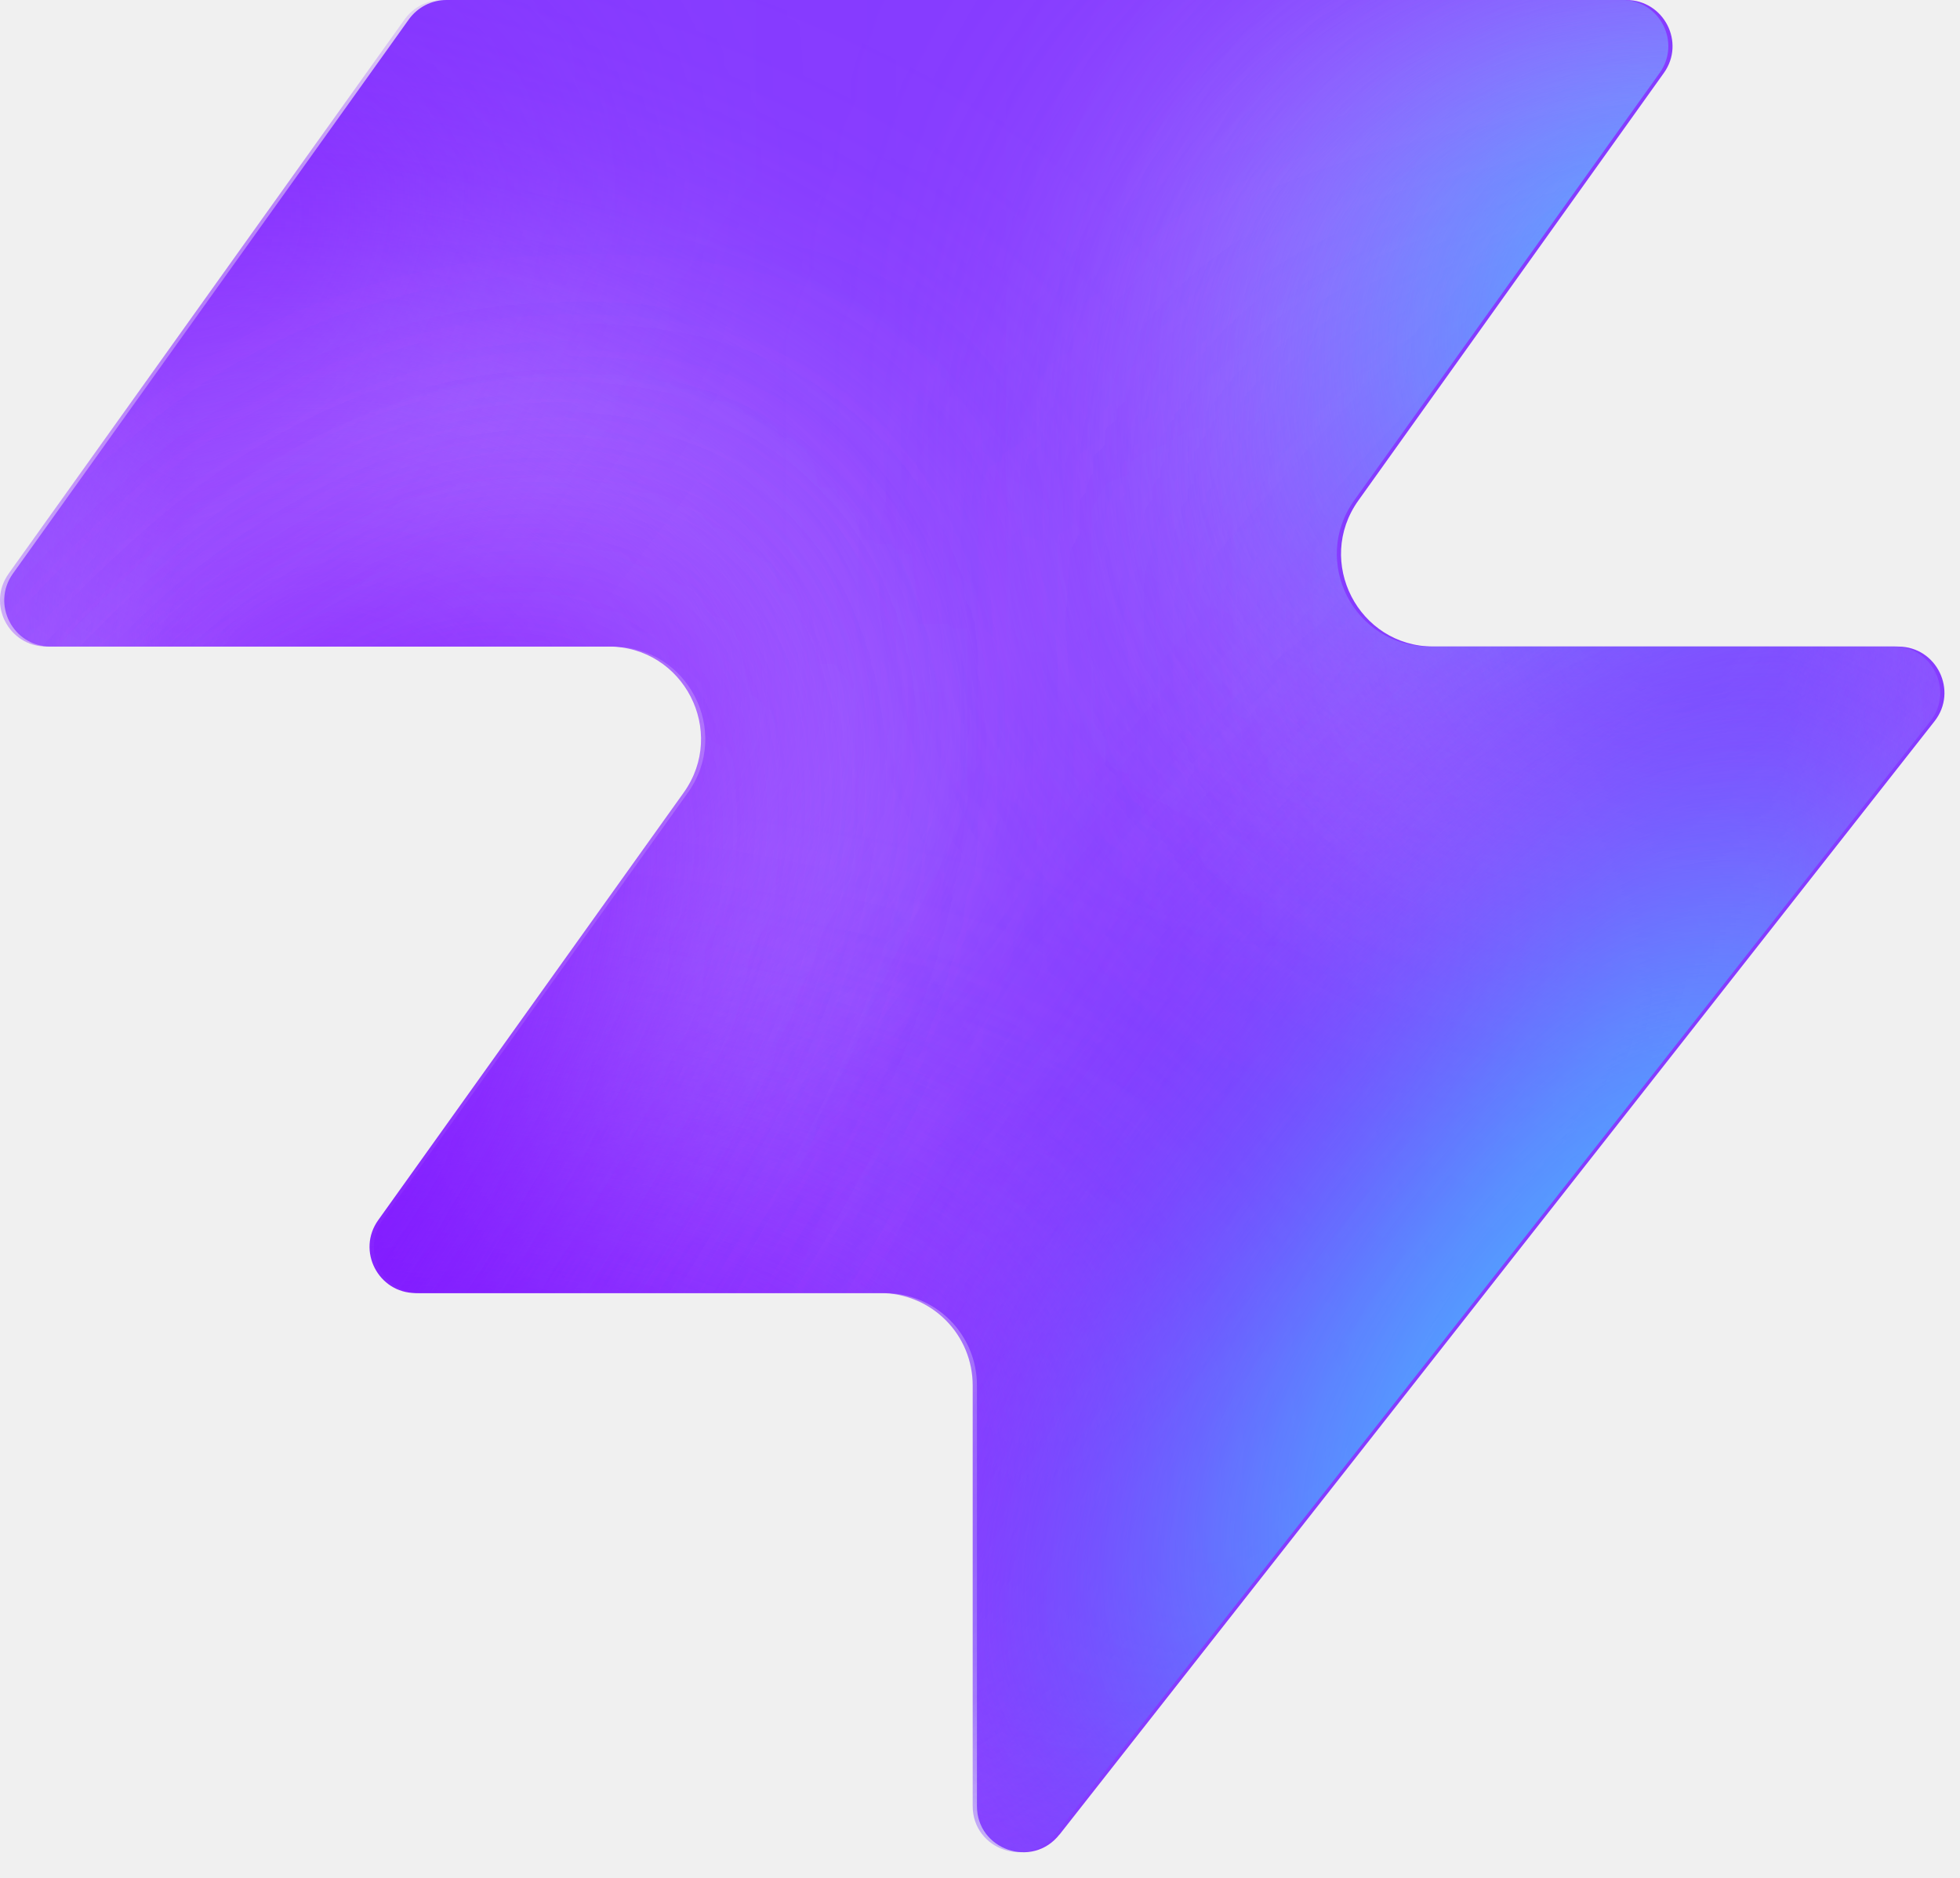
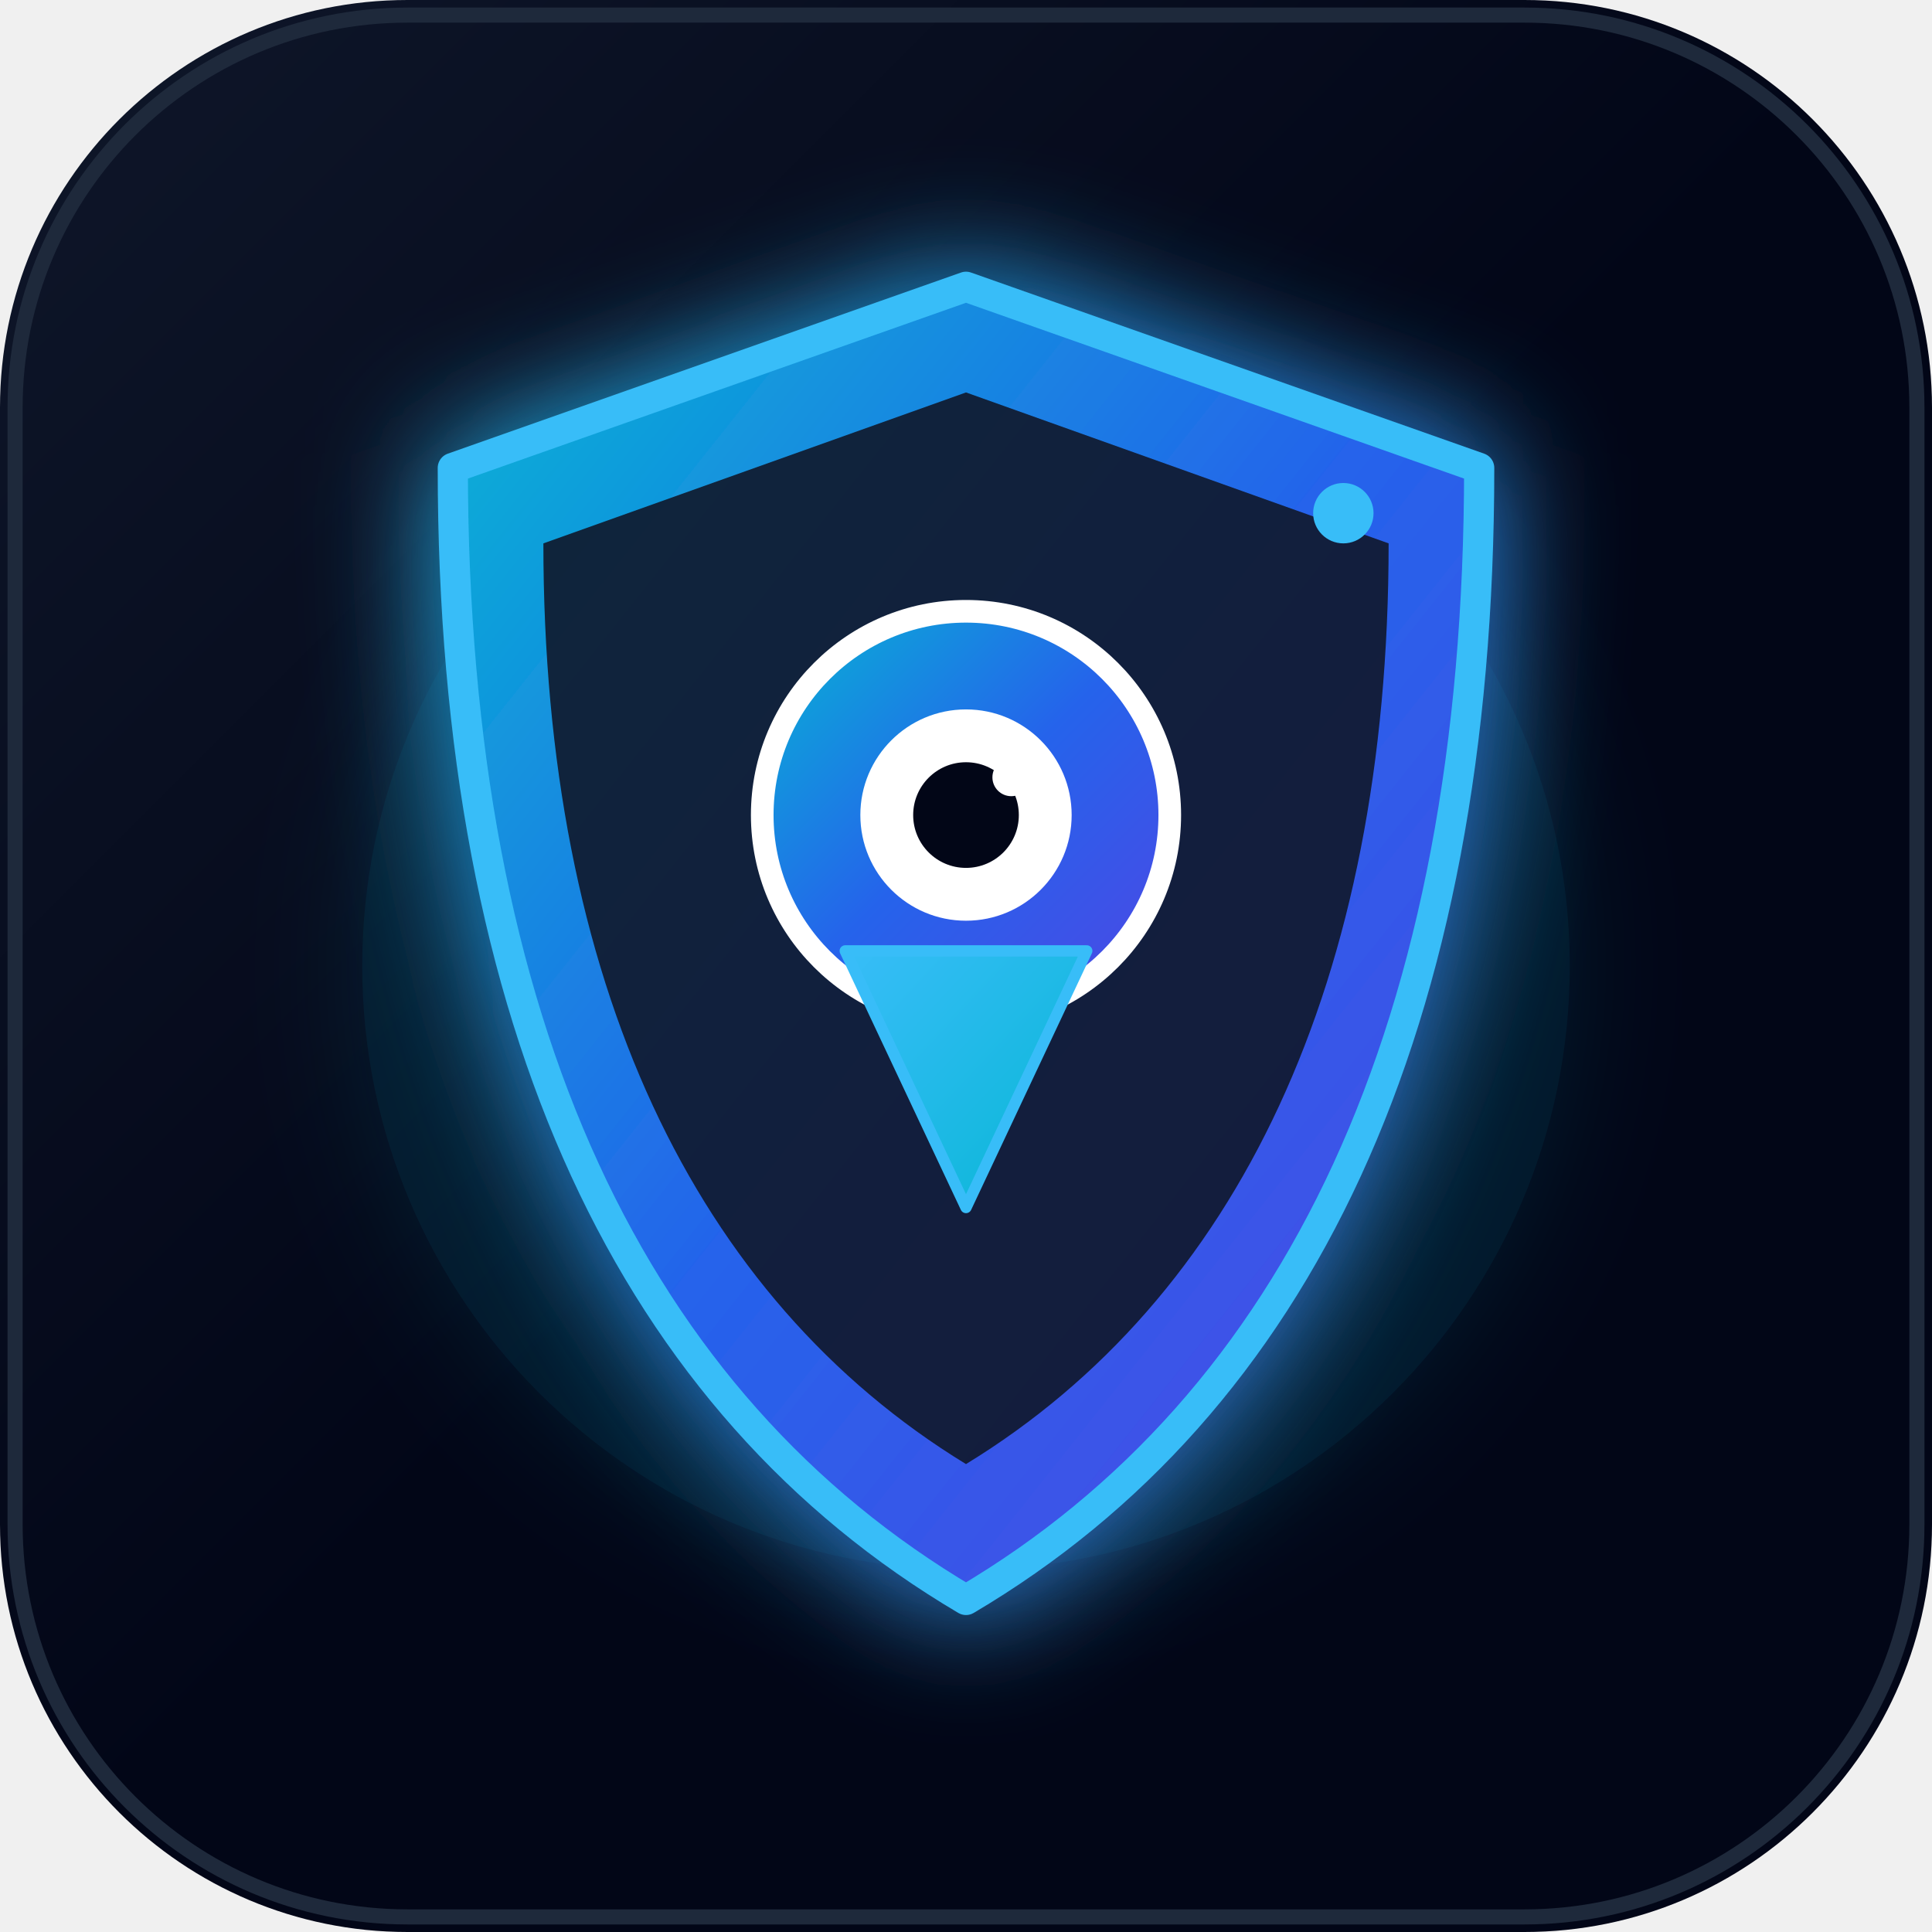
- <svg xmlns="http://www.w3.org/2000/svg" width="48" height="46" fill="none" viewBox="0 0 48 46">
-   <path fill="#863bff" d="M25.946 44.938c-.664.845-2.021.375-2.021-.698V33.937a2.26 2.26 0 0 0-2.262-2.262H10.287c-.92 0-1.456-1.04-.92-1.788l7.48-10.471c1.07-1.497 0-3.578-1.842-3.578H1.237c-.92 0-1.456-1.04-.92-1.788L10.013.474c.214-.297.556-.474.92-.474h28.894c.92 0 1.456 1.04.92 1.788l-7.48 10.471c-1.07 1.498 0 3.579 1.842 3.579h11.377c.943 0 1.473 1.088.89 1.83L25.947 44.94z" style="fill:#863bff;fill:color(display-p3 .525 .23 1);fill-opacity:1" />
-   <mask id="a" width="48" height="46" x="0" y="0" maskUnits="userSpaceOnUse" style="mask-type:alpha">
-     <path fill="#000" d="M25.842 44.938c-.664.844-2.021.375-2.021-.698V33.937a2.26 2.26 0 0 0-2.262-2.262H10.183c-.92 0-1.456-1.04-.92-1.788l7.48-10.471c1.07-1.498 0-3.579-1.842-3.579H1.133c-.92 0-1.456-1.04-.92-1.787L9.91.473c.214-.297.556-.474.92-.474h28.894c.92 0 1.456 1.04.92 1.788l-7.48 10.471c-1.07 1.498 0 3.578 1.842 3.578h11.377c.943 0 1.473 1.088.89 1.832L25.843 44.94z" style="fill:#000;fill-opacity:1" />
-   </mask>
-   <g mask="url(#a)">
-     <g filter="url(#b)">
-       <ellipse cx="5.508" cy="14.704" fill="#ede6ff" rx="5.508" ry="14.704" style="fill:#ede6ff;fill:color(display-p3 .927 .903 1);fill-opacity:1" transform="matrix(.00324 1 1 -.00324 -4.47 31.516)" />
-     </g>
-     <g filter="url(#c)">
-       <ellipse cx="10.399" cy="29.851" fill="#ede6ff" rx="10.399" ry="29.851" style="fill:#ede6ff;fill:color(display-p3 .927 .903 1);fill-opacity:1" transform="matrix(.00324 1 1 -.00324 -39.328 7.883)" />
-     </g>
-     <g filter="url(#d)">
-       <ellipse cx="5.508" cy="30.487" fill="#7e14ff" rx="5.508" ry="30.487" style="fill:#7e14ff;fill:color(display-p3 .492 .077 1);fill-opacity:1" transform="rotate(89.814 -25.913 -14.639)scale(1 -1)" />
-     </g>
-     <g filter="url(#e)">
-       <ellipse cx="5.508" cy="30.599" fill="#7e14ff" rx="5.508" ry="30.599" style="fill:#7e14ff;fill:color(display-p3 .492 .077 1);fill-opacity:1" transform="rotate(89.814 -32.644 -3.334)scale(1 -1)" />
-     </g>
-     <g filter="url(#f)">
-       <ellipse cx="5.508" cy="30.599" fill="#7e14ff" rx="5.508" ry="30.599" style="fill:#7e14ff;fill:color(display-p3 .492 .077 1);fill-opacity:1" transform="matrix(.00324 1 1 -.00324 -34.34 30.47)" />
-     </g>
-     <g filter="url(#g)">
-       <ellipse cx="14.072" cy="22.078" fill="#ede6ff" rx="14.072" ry="22.078" style="fill:#ede6ff;fill:color(display-p3 .927 .903 1);fill-opacity:1" transform="rotate(93.35 24.506 48.493)scale(-1 1)" />
-     </g>
-     <g filter="url(#h)">
-       <ellipse cx="3.47" cy="21.501" fill="#7e14ff" rx="3.47" ry="21.501" style="fill:#7e14ff;fill:color(display-p3 .492 .077 1);fill-opacity:1" transform="rotate(89.009 28.708 47.59)scale(-1 1)" />
-     </g>
-     <g filter="url(#i)">
-       <ellipse cx="3.47" cy="21.501" fill="#7e14ff" rx="3.47" ry="21.501" style="fill:#7e14ff;fill:color(display-p3 .492 .077 1);fill-opacity:1" transform="rotate(89.009 28.708 47.59)scale(-1 1)" />
-     </g>
-     <g filter="url(#j)">
-       <ellipse cx=".387" cy="8.972" fill="#7e14ff" rx="4.407" ry="29.108" style="fill:#7e14ff;fill:color(display-p3 .492 .077 1);fill-opacity:1" transform="rotate(39.51 .387 8.972)" />
-     </g>
-     <g filter="url(#k)">
-       <ellipse cx="47.523" cy="-6.092" fill="#7e14ff" rx="4.407" ry="29.108" style="fill:#7e14ff;fill:color(display-p3 .492 .077 1);fill-opacity:1" transform="rotate(37.892 47.523 -6.092)" />
-     </g>
-     <g filter="url(#l)">
-       <ellipse cx="41.412" cy="6.333" fill="#47bfff" rx="5.971" ry="9.665" style="fill:#47bfff;fill:color(display-p3 .28 .748 1);fill-opacity:1" transform="rotate(37.892 41.412 6.333)" />
-     </g>
-     <g filter="url(#m)">
-       <ellipse cx="-1.879" cy="38.332" fill="#7e14ff" rx="4.407" ry="29.108" style="fill:#7e14ff;fill:color(display-p3 .492 .077 1);fill-opacity:1" transform="rotate(37.892 -1.88 38.332)" />
-     </g>
-     <g filter="url(#n)">
-       <ellipse cx="-1.879" cy="38.332" fill="#7e14ff" rx="4.407" ry="29.108" style="fill:#7e14ff;fill:color(display-p3 .492 .077 1);fill-opacity:1" transform="rotate(37.892 -1.88 38.332)" />
-     </g>
-     <g filter="url(#o)">
-       <ellipse cx="35.651" cy="29.907" fill="#7e14ff" rx="4.407" ry="29.108" style="fill:#7e14ff;fill:color(display-p3 .492 .077 1);fill-opacity:1" transform="rotate(37.892 35.651 29.907)" />
-     </g>
-     <g filter="url(#p)">
-       <ellipse cx="38.418" cy="32.4" fill="#47bfff" rx="5.971" ry="15.297" style="fill:#47bfff;fill:color(display-p3 .28 .748 1);fill-opacity:1" transform="rotate(37.892 38.418 32.4)" />
-     </g>
-   </g>
+ <svg xmlns="http://www.w3.org/2000/svg" viewBox="0 0 512 512" width="512" height="512">
  <defs>
-     <filter id="b" width="60.045" height="41.654" x="-19.77" y="16.149" color-interpolation-filters="sRGB" filterUnits="userSpaceOnUse">
-       <feFlood flood-opacity="0" result="BackgroundImageFix" />
-       <feBlend in="SourceGraphic" in2="BackgroundImageFix" result="shape" />
-       <feGaussianBlur result="effect1_foregroundBlur_2002_17158" stdDeviation="7.659" />
-     </filter>
-     <filter id="c" width="90.34" height="51.437" x="-54.613" y="-7.533" color-interpolation-filters="sRGB" filterUnits="userSpaceOnUse">
-       <feFlood flood-opacity="0" result="BackgroundImageFix" />
-       <feBlend in="SourceGraphic" in2="BackgroundImageFix" result="shape" />
-       <feGaussianBlur result="effect1_foregroundBlur_2002_17158" stdDeviation="7.659" />
-     </filter>
-     <filter id="d" width="79.355" height="29.4" x="-49.64" y="2.03" color-interpolation-filters="sRGB" filterUnits="userSpaceOnUse">
-       <feFlood flood-opacity="0" result="BackgroundImageFix" />
-       <feBlend in="SourceGraphic" in2="BackgroundImageFix" result="shape" />
-       <feGaussianBlur result="effect1_foregroundBlur_2002_17158" stdDeviation="4.596" />
-     </filter>
-     <filter id="e" width="79.579" height="29.4" x="-45.045" y="20.029" color-interpolation-filters="sRGB" filterUnits="userSpaceOnUse">
-       <feFlood flood-opacity="0" result="BackgroundImageFix" />
-       <feBlend in="SourceGraphic" in2="BackgroundImageFix" result="shape" />
-       <feGaussianBlur result="effect1_foregroundBlur_2002_17158" stdDeviation="4.596" />
-     </filter>
-     <filter id="f" width="79.579" height="29.4" x="-43.513" y="21.178" color-interpolation-filters="sRGB" filterUnits="userSpaceOnUse">
-       <feFlood flood-opacity="0" result="BackgroundImageFix" />
-       <feBlend in="SourceGraphic" in2="BackgroundImageFix" result="shape" />
-       <feGaussianBlur result="effect1_foregroundBlur_2002_17158" stdDeviation="4.596" />
-     </filter>
-     <filter id="g" width="74.749" height="58.852" x="15.756" y="-17.901" color-interpolation-filters="sRGB" filterUnits="userSpaceOnUse">
-       <feFlood flood-opacity="0" result="BackgroundImageFix" />
-       <feBlend in="SourceGraphic" in2="BackgroundImageFix" result="shape" />
-       <feGaussianBlur result="effect1_foregroundBlur_2002_17158" stdDeviation="7.659" />
-     </filter>
-     <filter id="h" width="61.377" height="25.362" x="23.548" y="2.284" color-interpolation-filters="sRGB" filterUnits="userSpaceOnUse">
-       <feFlood flood-opacity="0" result="BackgroundImageFix" />
-       <feBlend in="SourceGraphic" in2="BackgroundImageFix" result="shape" />
-       <feGaussianBlur result="effect1_foregroundBlur_2002_17158" stdDeviation="4.596" />
-     </filter>
-     <filter id="i" width="61.377" height="25.362" x="23.548" y="2.284" color-interpolation-filters="sRGB" filterUnits="userSpaceOnUse">
-       <feFlood flood-opacity="0" result="BackgroundImageFix" />
-       <feBlend in="SourceGraphic" in2="BackgroundImageFix" result="shape" />
-       <feGaussianBlur result="effect1_foregroundBlur_2002_17158" stdDeviation="4.596" />
-     </filter>
-     <filter id="j" width="56.045" height="63.649" x="-27.636" y="-22.853" color-interpolation-filters="sRGB" filterUnits="userSpaceOnUse">
-       <feFlood flood-opacity="0" result="BackgroundImageFix" />
-       <feBlend in="SourceGraphic" in2="BackgroundImageFix" result="shape" />
-       <feGaussianBlur result="effect1_foregroundBlur_2002_17158" stdDeviation="4.596" />
-     </filter>
-     <filter id="k" width="54.814" height="64.646" x="20.116" y="-38.415" color-interpolation-filters="sRGB" filterUnits="userSpaceOnUse">
-       <feFlood flood-opacity="0" result="BackgroundImageFix" />
-       <feBlend in="SourceGraphic" in2="BackgroundImageFix" result="shape" />
-       <feGaussianBlur result="effect1_foregroundBlur_2002_17158" stdDeviation="4.596" />
-     </filter>
-     <filter id="l" width="33.541" height="35.313" x="24.641" y="-11.323" color-interpolation-filters="sRGB" filterUnits="userSpaceOnUse">
-       <feFlood flood-opacity="0" result="BackgroundImageFix" />
-       <feBlend in="SourceGraphic" in2="BackgroundImageFix" result="shape" />
-       <feGaussianBlur result="effect1_foregroundBlur_2002_17158" stdDeviation="4.596" />
-     </filter>
-     <filter id="m" width="54.814" height="64.646" x="-29.286" y="6.009" color-interpolation-filters="sRGB" filterUnits="userSpaceOnUse">
-       <feFlood flood-opacity="0" result="BackgroundImageFix" />
-       <feBlend in="SourceGraphic" in2="BackgroundImageFix" result="shape" />
-       <feGaussianBlur result="effect1_foregroundBlur_2002_17158" stdDeviation="4.596" />
-     </filter>
-     <filter id="n" width="54.814" height="64.646" x="-29.286" y="6.009" color-interpolation-filters="sRGB" filterUnits="userSpaceOnUse">
-       <feFlood flood-opacity="0" result="BackgroundImageFix" />
-       <feBlend in="SourceGraphic" in2="BackgroundImageFix" result="shape" />
-       <feGaussianBlur result="effect1_foregroundBlur_2002_17158" stdDeviation="4.596" />
-     </filter>
-     <filter id="o" width="54.814" height="64.646" x="8.244" y="-2.416" color-interpolation-filters="sRGB" filterUnits="userSpaceOnUse">
-       <feFlood flood-opacity="0" result="BackgroundImageFix" />
-       <feBlend in="SourceGraphic" in2="BackgroundImageFix" result="shape" />
-       <feGaussianBlur result="effect1_foregroundBlur_2002_17158" stdDeviation="4.596" />
-     </filter>
-     <filter id="p" width="39.409" height="43.623" x="18.713" y="10.588" color-interpolation-filters="sRGB" filterUnits="userSpaceOnUse">
-       <feFlood flood-opacity="0" result="BackgroundImageFix" />
-       <feBlend in="SourceGraphic" in2="BackgroundImageFix" result="shape" />
-       <feGaussianBlur result="effect1_foregroundBlur_2002_17158" stdDeviation="4.596" />
+     <linearGradient id="bgGrad" x1="0%" y1="0%" x2="100%" y2="100%">
+       <stop offset="0%" stop-color="#0f172a" />
+       <stop offset="50%" stop-color="#020617" />
+       <stop offset="100%" stop-color="#020617" />
+     </linearGradient>
+     <linearGradient id="shieldGrad" x1="0%" y1="0%" x2="100%" y2="100%">
+       <stop offset="0%" stop-color="#06b6d4" />
+       <stop offset="50%" stop-color="#2563eb" />
+       <stop offset="100%" stop-color="#4f46e5" />
+     </linearGradient>
+     <linearGradient id="accentGrad" x1="0%" y1="0%" x2="100%" y2="100%">
+       <stop offset="0%" stop-color="#38bdf8" />
+       <stop offset="100%" stop-color="#06b6d4" />
+     </linearGradient>
+     <filter id="glow" x="-20%" y="-20%" width="140%" height="140%">
+       <feGaussianBlur stdDeviation="16" result="blur" />
+       <feComposite in="SourceGraphic" in2="blur" operator="over" />
    </filter>
  </defs>
+   <rect width="512" height="512" rx="108" fill="url(#bgGrad)" />
+   <rect width="504" height="504" x="4" y="4" rx="104" fill="none" stroke="#1e293b" stroke-width="4" />
+   <circle cx="256" cy="256" r="160" fill="#06b6d4" opacity="0.12" filter="url(#glow)" />
+   <path d="M256 76 L392 124 C392 272 344 372 256 424 C168 372 120 272 120 124 Z" fill="url(#shieldGrad)" stroke="#38bdf8" stroke-width="8" stroke-linejoin="round" filter="url(#glow)" />
+   <path d="M256 104 L368 144 C368 260 328 344 256 388 C184 344 144 260 144 144 Z" fill="#0f172a" opacity="0.9" />
+   <circle cx="256" cy="216" r="54" fill="url(#shieldGrad)" stroke="#ffffff" stroke-width="6" />
+   <circle cx="256" cy="216" r="28" fill="#ffffff" />
+   <circle cx="256" cy="216" r="14" fill="#020617" />
+   <circle cx="268" cy="206" r="5" fill="#ffffff" />
+   <path d="M224 252 L256 320 L288 252 Z" fill="url(#accentGrad)" stroke="#38bdf8" stroke-width="3" stroke-linejoin="round" />
+   <circle cx="356" cy="136" r="8" fill="#38bdf8" />
</svg>
